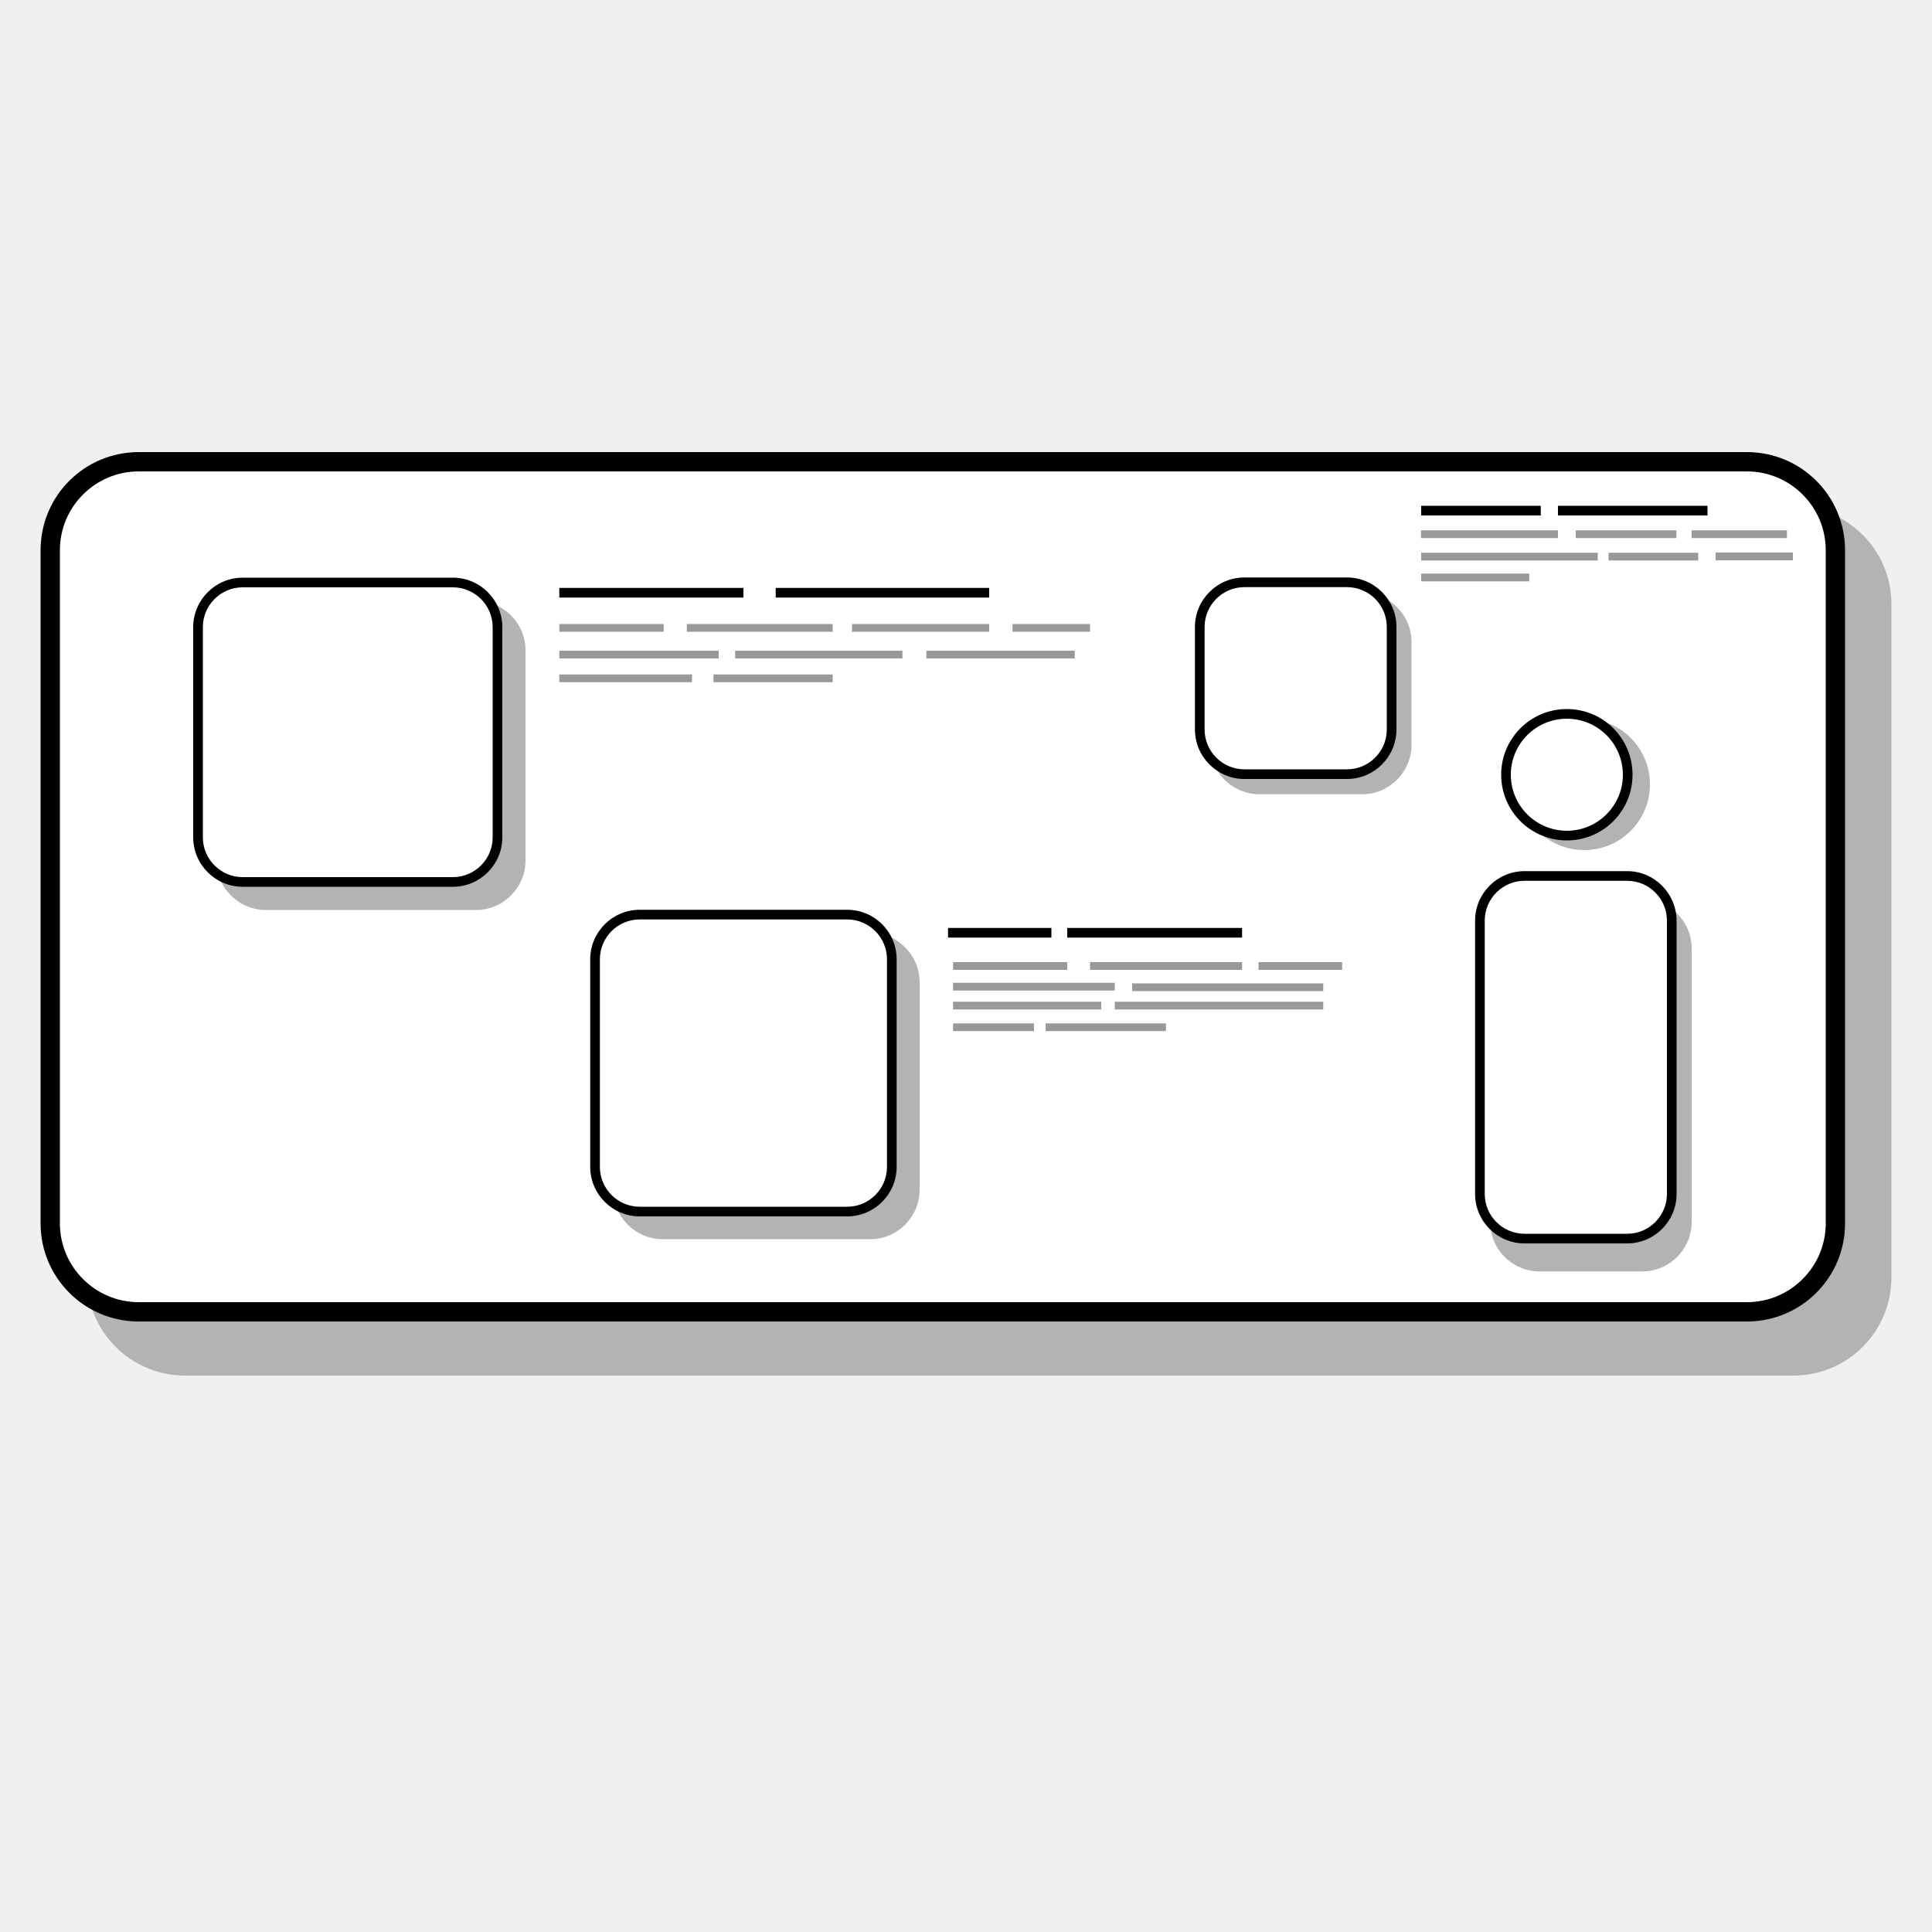
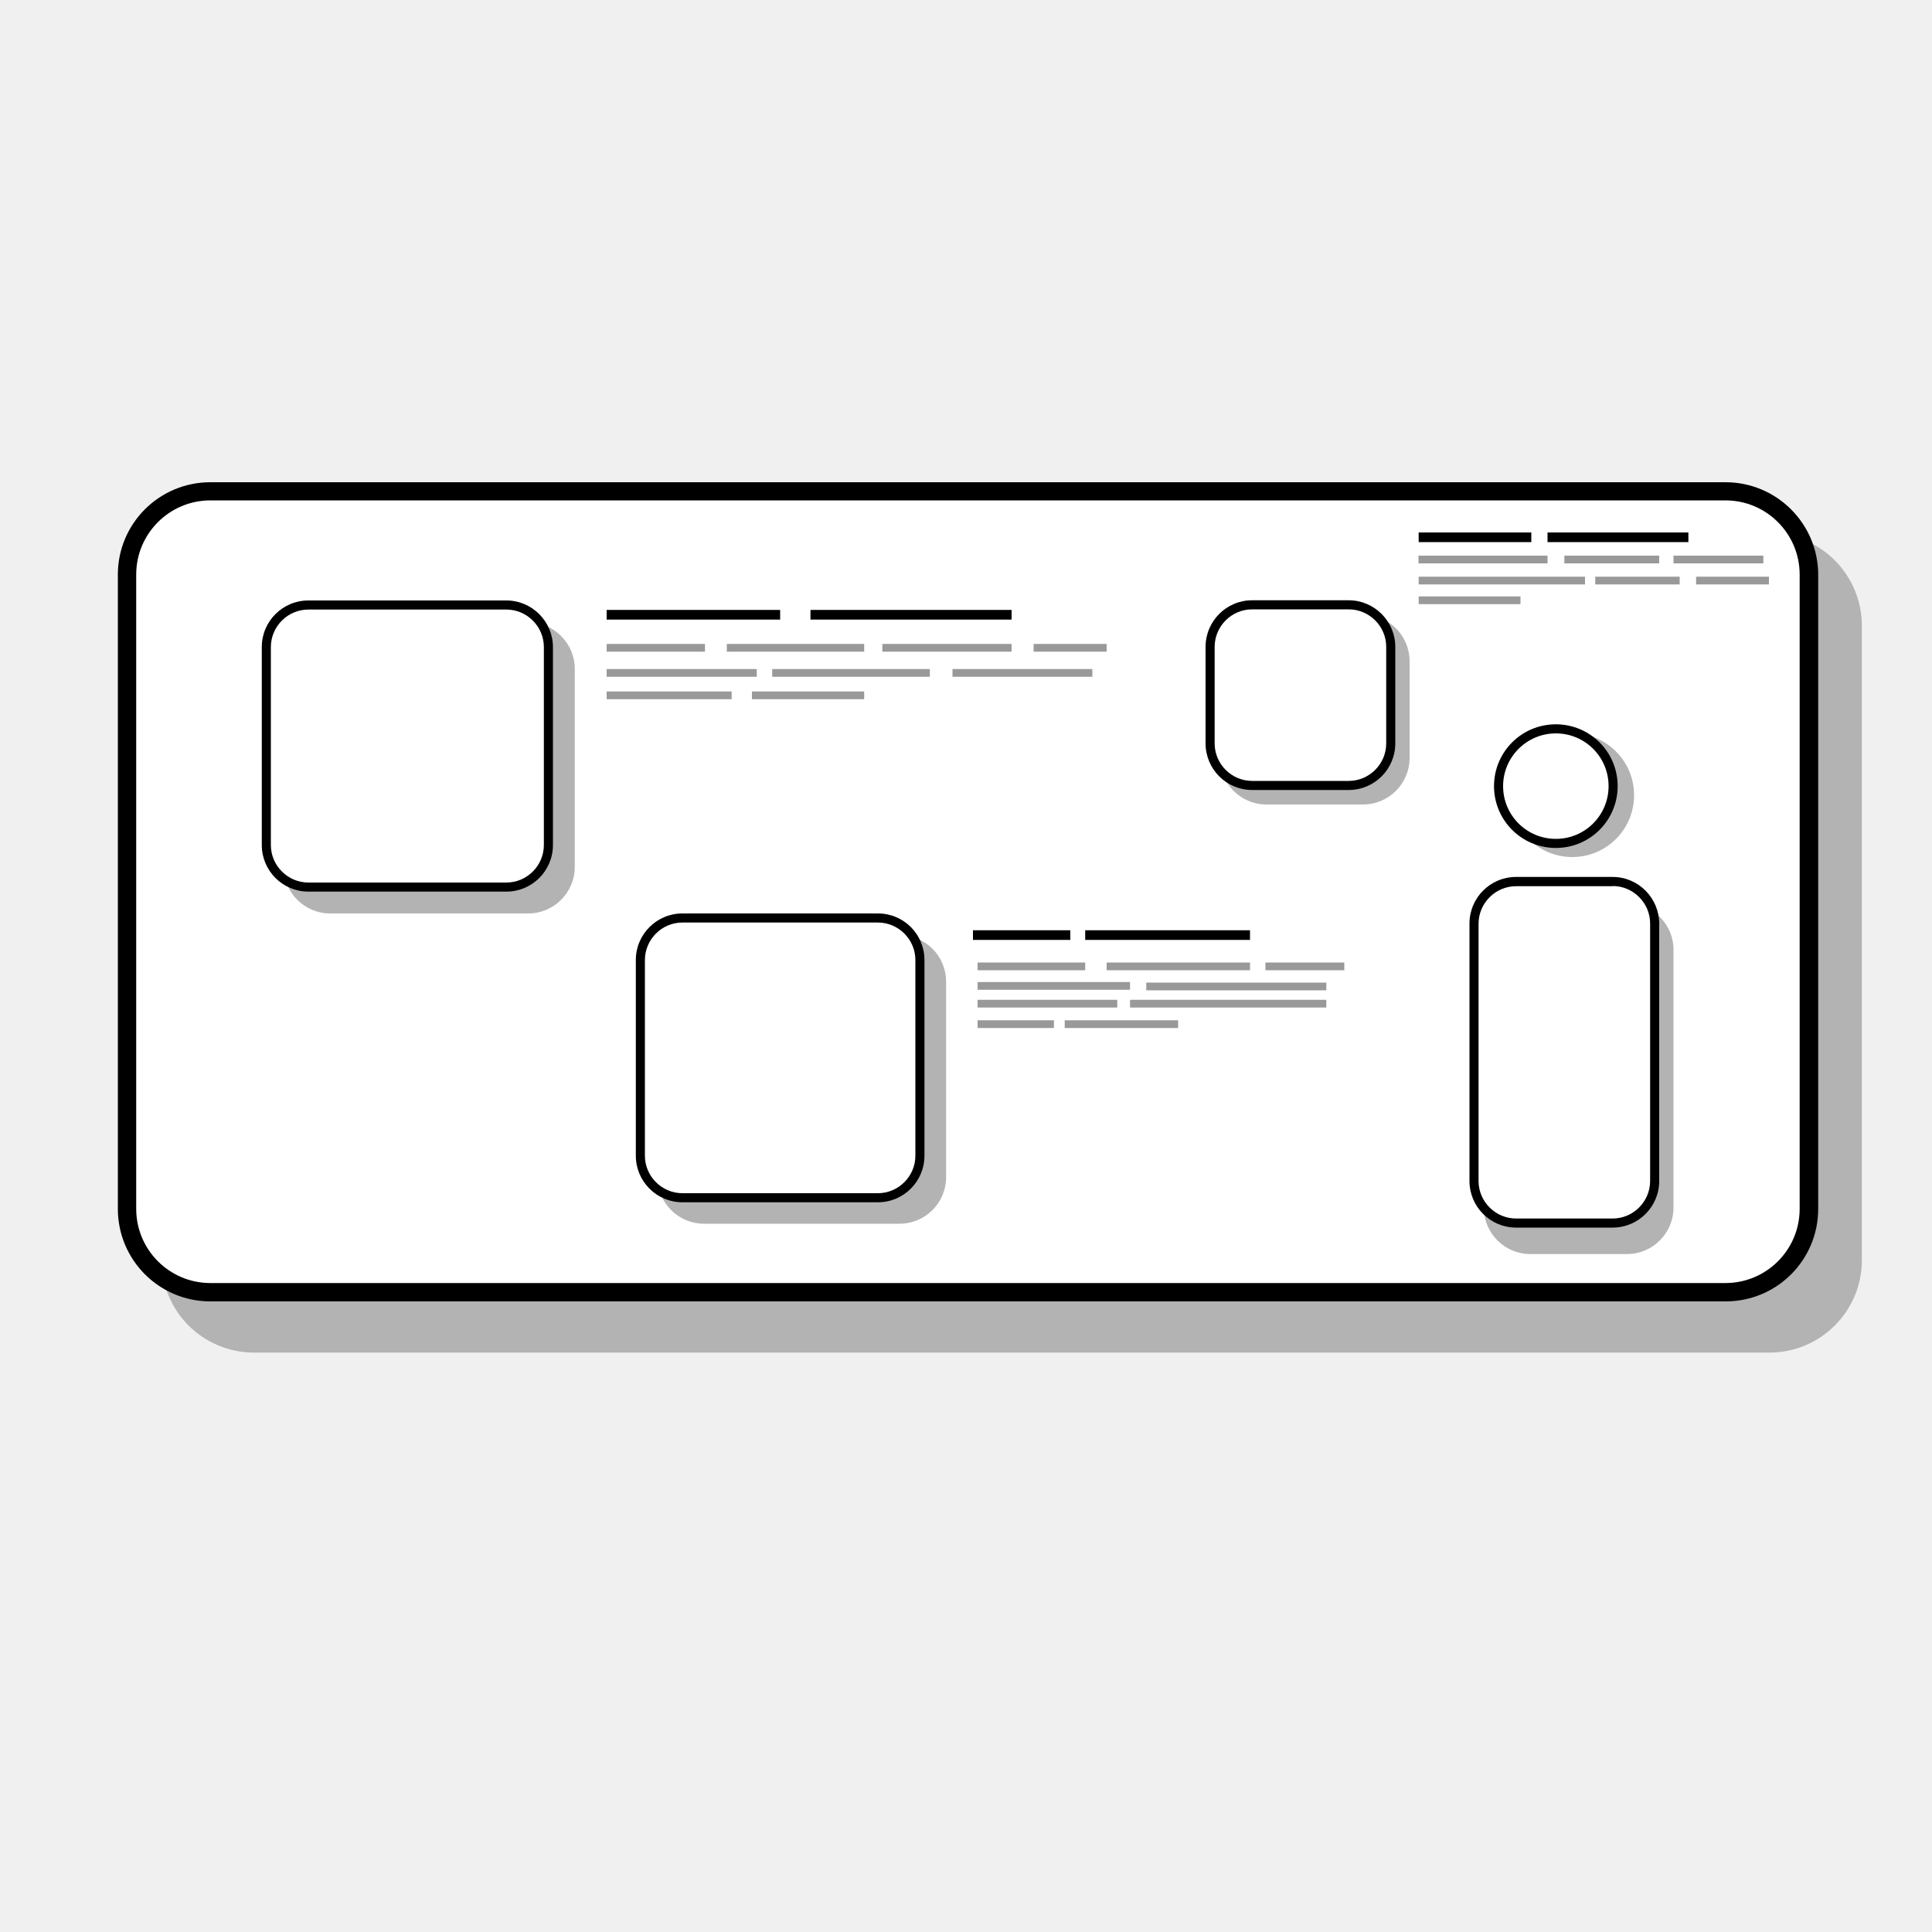
<svg xmlns="http://www.w3.org/2000/svg" version="1.1" id="Layer_1" x="0px" y="0px" viewBox="0 0 1000 1000" style="enable-background:new 0 0 1000 1000;" xml:space="preserve">
  <style type="text/css">
	.st0{fill:#B3B3B3;}
	.st1{fill:#FFFFFF;}
- 	.st2{fill:#FFFFFF;stroke:#000000;stroke-width:5;stroke-miterlimit:10;}
- 	.st3{fill:#FFFFFF;stroke:#999999;stroke-width:4;stroke-miterlimit:10;}
+ 	.st2{fill:none;stroke:#000000;stroke-width:5;stroke-miterlimit:10;}
+ 	.st3{fill:none;stroke:#999999;stroke-width:4;stroke-miterlimit:10;}
</style>
  <g>
-     <path class="st0" d="M95.8,707C70.5,707,50,686.5,50,661.2V312.8c0-25.3,20.5-45.8,45.8-45.8h832.4c25.3,0,45.8,20.5,45.8,45.8   v348.4c0,25.3-20.5,45.8-45.8,45.8H95.8z" />
-     <path class="st0" d="M928.2,272c22.5,0,40.8,18.3,40.8,40.8v348.4c0,22.5-18.3,40.8-40.8,40.8H95.8C73.3,702,55,683.7,55,661.2   V312.8c0-22.5,18.3-40.8,40.8-40.8H928.2 M928.2,262H95.8C67.7,262,45,284.7,45,312.8v348.4c0,28.1,22.7,50.8,50.8,50.8h832.4   c28.1,0,50.8-22.7,50.8-50.8V312.8C979,284.7,956.3,262,928.2,262L928.2,262z" />
+     <path class="st0" d="M131.5,695.2c-23.8,0-43.2-19.3-43.2-43.2V323.8c0-23.8,19.3-43.2,43.2-43.2h784.3c23.8,0,43.2,19.3,43.2,43.2   v328.3c0,23.8-19.3,43.2-43.2,43.2L131.5,695.2L131.5,695.2z" />
+     <path class="st0" d="M915.8,285.4c21.2,0,38.4,17.2,38.4,38.4v328.3c0,21.2-17.2,38.4-38.4,38.4H131.5c-21.2,0-38.4-17.2-38.4-38.4   V323.8c0-21.2,17.2-38.4,38.4-38.4H915.8 M915.8,276H131.5c-26.5,0-47.9,21.4-47.9,47.9v328.3c0,26.5,21.4,47.9,47.9,47.9h784.3   c26.5,0,47.9-21.4,47.9-47.9V323.8C963.6,297.3,942.2,276,915.8,276L915.8,276z" />
  </g>
  <g>
-     <path class="st1" d="M71.8,679C46.5,679,26,658.5,26,633.2V284.8c0-25.3,20.5-45.8,45.8-45.8h832.4c25.3,0,45.8,20.5,45.8,45.8   v348.4c0,25.3-20.5,45.8-45.8,45.8H71.8z" />
-     <path d="M904.2,244c22.5,0,40.8,18.3,40.8,40.8v348.4c0,22.5-18.3,40.8-40.8,40.8H71.8C49.3,674,31,655.7,31,633.2V284.8   c0-22.5,18.3-40.8,40.8-40.8H904.2 M904.2,234H71.8C43.7,234,21,256.7,21,284.8v348.4c0,28.1,22.7,50.8,50.8,50.8h832.4   c28.1,0,50.8-22.7,50.8-50.8V284.8C955,256.7,932.3,234,904.2,234L904.2,234z" />
+     <path class="st1" d="M108.9,668.8c-23.8,0-43.2-19.3-43.2-43.2V297.4c0-23.8,19.3-43.2,43.2-43.2h784.3c23.8,0,43.2,19.3,43.2,43.2   v328.3c0,23.8-19.3,43.2-43.2,43.2L108.9,668.8L108.9,668.8z" />
+     <path d="M893.1,259c21.2,0,38.4,17.2,38.4,38.4v328.3c0,21.2-17.2,38.4-38.4,38.4H108.9c-21.2,0-38.4-17.2-38.4-38.4V297.4   c0-21.2,17.2-38.4,38.4-38.4L893.1,259 M893.1,249.6H108.9C82.4,249.6,61,271,61,297.4v328.3c0,26.5,21.4,47.9,47.9,47.9h784.3   c26.5,0,47.9-21.4,47.9-47.9V297.4C941,271,919.6,249.6,893.1,249.6L893.1,249.6z" />
  </g>
  <g>
-     <path class="st0" d="M137.6,466c-11.3,0-20.6-9.2-20.6-20.6V336.6c0-11.3,9.2-20.6,20.6-20.6h108.8c11.3,0,20.6,9.2,20.6,20.6   v108.8c0,11.3-9.2,20.6-20.6,20.6H137.6z" />
+     <path class="st0" d="M170.9,468.2c-10.6,0-19.4-8.7-19.4-19.4V346.2c0-10.6,8.7-19.4,19.4-19.4h102.5c10.6,0,19.4,8.7,19.4,19.4   v102.5c0,10.6-8.7,19.4-19.4,19.4L170.9,468.2L170.9,468.2z" />
    <g>
-       <path class="st0" d="M246.4,321c8.6,0,15.6,7,15.6,15.6v108.8c0,8.6-7,15.6-15.6,15.6H137.6c-8.6,0-15.6-7-15.6-15.6V336.6    c0-8.6,7-15.6,15.6-15.6H246.4 M246.4,311H137.6c-14.1,0-25.6,11.5-25.6,25.6v108.8c0,14.1,11.5,25.6,25.6,25.6h108.8    c14.1,0,25.6-11.5,25.6-25.6V336.6C272,322.5,260.5,311,246.4,311L246.4,311z" />
+       <path class="st0" d="M273.4,331.5c8.1,0,14.7,6.6,14.7,14.7v102.5c0,8.1-6.6,14.7-14.7,14.7H170.9c-8.1,0-14.7-6.6-14.7-14.7    V346.2c0-8.1,6.6-14.7,14.7-14.7H273.4 M273.4,322.1H170.9c-13.3,0-24.1,10.8-24.1,24.1v102.5c0,13.3,10.8,24.1,24.1,24.1h102.5    c13.3,0,24.1-10.8,24.1-24.1V346.2C297.5,333,286.7,322.1,273.4,322.1L273.4,322.1z" />
    </g>
  </g>
  <g>
-     <path class="st1" d="M125.6,456.5c-12.7,0-23.1-10.4-23.1-23.1V324.6c0-12.7,10.4-23.1,23.1-23.1h108.8c12.7,0,23.1,10.4,23.1,23.1   v108.8c0,12.7-10.4,23.1-23.1,23.1H125.6z" />
+     <path class="st1" d="M159.6,459.2c-12,0-21.8-9.8-21.8-21.8V334.9c0-12,9.8-21.8,21.8-21.8h102.5c12,0,21.8,9.8,21.8,21.8v102.5   c0,12-9.8,21.8-21.8,21.8L159.6,459.2L159.6,459.2z" />
    <g>
-       <path d="M234.4,304c11.3,0,20.6,9.2,20.6,20.6v108.8c0,11.3-9.2,20.6-20.6,20.6H125.6c-11.3,0-20.6-9.2-20.6-20.6V324.6    c0-11.3,9.2-20.6,20.6-20.6H234.4 M234.4,299H125.6c-14.1,0-25.6,11.5-25.6,25.6v108.8c0,14.1,11.5,25.6,25.6,25.6h108.8    c14.1,0,25.6-11.5,25.6-25.6V324.6C260,310.5,248.5,299,234.4,299L234.4,299z" />
+       <path d="M262.1,315.5c10.6,0,19.4,8.7,19.4,19.4v102.5c0,10.6-8.7,19.4-19.4,19.4H159.6c-10.6,0-19.4-8.7-19.4-19.4V334.9    c0-10.6,8.7-19.4,19.4-19.4H262.1 M262.1,310.8H159.6c-13.3,0-24.1,10.8-24.1,24.1v102.5c0,13.3,10.8,24.1,24.1,24.1h102.5    c13.3,0,24.1-10.8,24.1-24.1V334.9C286.2,321.7,275.4,310.8,262.1,310.8L262.1,310.8z" />
    </g>
  </g>
  <g>
-     <path class="st0" d="M343,636.4c-11.3,0-20.6-9.2-20.6-20.6V508.4c0-11.3,9.2-20.6,20.6-20.6h107.4c11.3,0,20.6,9.2,20.6,20.6   v107.4c0,11.3-9.2,20.6-20.6,20.6H343z" />
+     <path class="st0" d="M364.4,628.7c-10.6,0-19.4-8.7-19.4-19.4V508.1c0-10.6,8.7-19.4,19.4-19.4h101.2c10.6,0,19.4,8.7,19.4,19.4   v101.2c0,10.6-8.7,19.4-19.4,19.4L364.4,628.7L364.4,628.7z" />
    <g>
-       <path class="st0" d="M450.4,492.8c8.6,0,15.6,7,15.6,15.6v107.4c0,8.6-7,15.6-15.6,15.6H343c-8.6,0-15.6-7-15.6-15.6V508.4    c0-8.6,7-15.6,15.6-15.6H450.4 M450.4,482.8H343c-14.1,0-25.6,11.5-25.6,25.6v107.4c0,14.1,11.5,25.6,25.6,25.6h107.4    c14.1,0,25.6-11.5,25.6-25.6V508.4C476,494.3,464.5,482.8,450.4,482.8L450.4,482.8z" />
+       <path class="st0" d="M465.6,493.4c8.1,0,14.7,6.6,14.7,14.7v101.2c0,8.1-6.6,14.7-14.7,14.7H364.4c-8.1,0-14.7-6.6-14.7-14.7    V508.1c0-8.1,6.6-14.7,14.7-14.7H465.6 M465.6,484H364.4c-13.3,0-24.1,10.8-24.1,24.1v101.2c0,13.3,10.8,24.1,24.1,24.1h101.2    c13.3,0,24.1-10.8,24.1-24.1V508.1C489.7,494.8,478.9,484,465.6,484L465.6,484z" />
    </g>
  </g>
  <g>
-     <path class="st1" d="M331.1,627c-12.7,0-23.1-10.4-23.1-23.1V496.5c0-12.7,10.4-23.1,23.1-23.1h107.4c12.7,0,23.1,10.4,23.1,23.1   V604c0,12.7-10.4,23.1-23.1,23.1H331.1z" />
+     <path class="st1" d="M353.2,619.9c-12,0-21.8-9.8-21.8-21.8V496.9c0-12,9.8-21.8,21.8-21.8h101.2c12,0,21.8,9.8,21.8,21.8v101.3   c0,12-9.8,21.8-21.8,21.8L353.2,619.9L353.2,619.9z" />
    <g>
-       <path d="M438.5,475.9c11.3,0,20.6,9.2,20.6,20.6V604c0,11.3-9.2,20.6-20.6,20.6H331.1c-11.3,0-20.6-9.2-20.6-20.6V496.5    c0-11.3,9.2-20.6,20.6-20.6H438.5 M438.5,470.9H331.1c-14.1,0-25.6,11.5-25.6,25.6V604c0,14.1,11.5,25.6,25.6,25.6h107.4    c14.1,0,25.6-11.5,25.6-25.6V496.5C464.1,482.4,452.7,470.9,438.5,470.9L438.5,470.9z" />
+       <path d="M454.4,477.5c10.6,0,19.4,8.7,19.4,19.4v101.3c0,10.6-8.7,19.4-19.4,19.4H353.2c-10.6,0-19.4-8.7-19.4-19.4V496.9    c0-10.6,8.7-19.4,19.4-19.4H454.4 M454.4,472.8H353.2c-13.3,0-24.1,10.8-24.1,24.1v101.3c0,13.3,10.8,24.1,24.1,24.1h101.2    c13.3,0,24.1-10.8,24.1-24.1V496.9C478.5,483.6,467.8,472.8,454.4,472.8L454.4,472.8z" />
    </g>
  </g>
  <g>
-     <path class="st0" d="M796.9,653c-11.3,0-20.6-9.2-20.6-20.6V490.9c0-11.3,9.2-20.6,20.6-20.6H850c11.3,0,20.6,9.2,20.6,20.6v141.5   c0,11.3-9.2,20.6-20.6,20.6H796.9z" />
+     <path class="st0" d="M792.1,644.3c-10.6,0-19.4-8.7-19.4-19.4V491.6c0-10.6,8.7-19.4,19.4-19.4h50c10.6,0,19.4,8.7,19.4,19.4v133.3   c0,10.6-8.7,19.4-19.4,19.4H792.1z" />
    <g>
-       <path class="st0" d="M850,475.4c8.6,0,15.6,7,15.6,15.6v141.5c0,8.6-7,15.6-15.6,15.6h-53.1c-8.6,0-15.6-7-15.6-15.6V490.9    c0-8.6,7-15.6,15.6-15.6H850 M850,465.4h-53.1c-14.1,0-25.6,11.5-25.6,25.6v141.5c0,14.1,11.5,25.6,25.6,25.6H850    c14.1,0,25.6-11.5,25.6-25.6V490.9C875.6,476.8,864.1,465.4,850,465.4L850,465.4z" />
+       <path class="st0" d="M842.1,477c8.1,0,14.7,6.6,14.7,14.7V625c0,8.1-6.6,14.7-14.7,14.7h-50c-8.1,0-14.7-6.6-14.7-14.7V491.6    c0-8.1,6.6-14.7,14.7-14.7L842.1,477 M842.1,467.6h-50c-13.3,0-24.1,10.8-24.1,24.1V625c0,13.3,10.8,24.1,24.1,24.1h50    c13.3,0,24.1-10.8,24.1-24.1V491.6C866.2,478.3,855.4,467.6,842.1,467.6L842.1,467.6z" />
    </g>
  </g>
  <g>
-     <path class="st1" d="M789.1,641.1c-12.7,0-23.1-10.4-23.1-23.1V476.5c0-12.7,10.4-23.1,23.1-23.1h53.1c12.7,0,23.1,10.4,23.1,23.1   V618c0,12.7-10.4,23.1-23.1,23.1H789.1z" />
+     <path class="st1" d="M784.7,633.1c-12,0-21.8-9.8-21.8-21.8V478.1c0-12,9.8-21.8,21.8-21.8h50c12,0,21.8,9.8,21.8,21.8v133.3   c0,12-9.8,21.8-21.8,21.8H784.7z" />
    <g>
-       <path d="M842.2,455.9c11.3,0,20.6,9.2,20.6,20.6V618c0,11.3-9.2,20.6-20.6,20.6h-53.1c-11.3,0-20.6-9.2-20.6-20.6V476.5    c0-11.3,9.2-20.6,20.6-20.6H842.2 M842.2,450.9h-53.1c-14.1,0-25.6,11.5-25.6,25.6V618c0,14.1,11.5,25.6,25.6,25.6h53.1    c14.1,0,25.6-11.5,25.6-25.6V476.5C867.7,462.4,856.3,450.9,842.2,450.9L842.2,450.9z" />
+       <path d="M834.7,458.6c10.6,0,19.4,8.7,19.4,19.4v133.3c0,10.6-8.7,19.4-19.4,19.4h-50c-10.6,0-19.4-8.7-19.4-19.4V478.1    c0-10.6,8.7-19.4,19.4-19.4H834.7 M834.7,453.9h-50c-13.3,0-24.1,10.8-24.1,24.1v133.3c0,13.3,10.8,24.1,24.1,24.1h50    c13.3,0,24.1-10.8,24.1-24.1V478.1C858.8,464.8,848,453.9,834.7,453.9L834.7,453.9z" />
    </g>
  </g>
  <g>
-     <path class="st0" d="M651.9,406c-11.3,0-20.6-9.2-20.6-20.6v-53.1c0-11.3,9.2-20.6,20.6-20.6H705c11.3,0,20.6,9.2,20.6,20.6v53.1   c0,11.3-9.2,20.6-20.6,20.6H651.9z" />
+     <path class="st0" d="M655.4,411.6c-10.6,0-19.4-8.7-19.4-19.4v-50c0-10.6,8.7-19.4,19.4-19.4h50c10.6,0,19.4,8.7,19.4,19.4v50   c0,10.6-8.7,19.4-19.4,19.4H655.4z" />
    <g>
-       <path class="st0" d="M705,316.8c8.6,0,15.6,7,15.6,15.6v53.1c0,8.6-7,15.6-15.6,15.6h-53.1c-8.6,0-15.6-7-15.6-15.6v-53.1    c0-8.6,7-15.6,15.6-15.6H705 M705,306.8h-53.1c-14.1,0-25.6,11.5-25.6,25.6v53.1c0,14.1,11.5,25.6,25.6,25.6H705    c14.1,0,25.6-11.5,25.6-25.6v-53.1C730.6,318.2,719.1,306.8,705,306.8L705,306.8z" />
+       <path class="st0" d="M705.5,327.6c8.1,0,14.7,6.6,14.7,14.7v50c0,8.1-6.6,14.7-14.7,14.7h-50c-8.1,0-14.7-6.6-14.7-14.7v-50    c0-8.1,6.6-14.7,14.7-14.7H705.5 M705.5,318.2h-50c-13.3,0-24.1,10.8-24.1,24.1v50c0,13.3,10.8,24.1,24.1,24.1h50    c13.3,0,24.1-10.8,24.1-24.1v-50C729.6,328.9,718.8,318.2,705.5,318.2L705.5,318.2z" />
    </g>
  </g>
  <g>
-     <path class="st1" d="M644.1,400.7c-12.7,0-23.1-10.4-23.1-23.1v-53.1c0-12.7,10.4-23.1,23.1-23.1h53.1c12.7,0,23.1,10.4,23.1,23.1   v53.1c0,12.7-10.4,23.1-23.1,23.1H644.1z" />
+     <path class="st1" d="M648.1,406.6c-12,0-21.8-9.8-21.8-21.8v-50c0-12,9.8-21.8,21.8-21.8h50c12,0,21.8,9.8,21.8,21.8v50   c0,12-9.8,21.8-21.8,21.8H648.1z" />
    <g>
-       <path d="M697.2,303.9c11.3,0,20.6,9.2,20.6,20.6v53.1c0,11.3-9.2,20.6-20.6,20.6h-53.1c-11.3,0-20.6-9.2-20.6-20.6v-53.1    c0-11.3,9.2-20.6,20.6-20.6H697.2 M697.2,298.9h-53.1c-14.1,0-25.6,11.5-25.6,25.6v53.1c0,14.1,11.5,25.6,25.6,25.6h53.1    c14.1,0,25.6-11.5,25.6-25.6v-53.1C722.8,310.4,711.3,298.9,697.2,298.9L697.2,298.9z" />
+       <path d="M698.1,315.4c10.6,0,19.4,8.7,19.4,19.4v50c0,10.6-8.7,19.4-19.4,19.4h-50c-10.6,0-19.4-8.7-19.4-19.4v-50    c0-10.6,8.7-19.4,19.4-19.4H698.1 M698.1,310.7h-50c-13.3,0-24.1,10.8-24.1,24.1v50c0,13.3,10.8,24.1,24.1,24.1h50    c13.3,0,24.1-10.8,24.1-24.1v-50C722.2,321.6,711.4,310.7,698.1,310.7L698.1,310.7z" />
    </g>
  </g>
-   <line class="st2" x1="289.5" y1="306.8" x2="384.8" y2="306.8" />
-   <line class="st2" x1="401.5" y1="306.8" x2="512" y2="306.8" />
-   <line class="st3" x1="289.5" y1="325" x2="343.5" y2="325" />
-   <line class="st3" x1="355.5" y1="325" x2="431" y2="325" />
-   <line class="st3" x1="441" y1="325" x2="512" y2="325" />
-   <line class="st3" x1="524.1" y1="325" x2="564.2" y2="325" />
-   <line class="st3" x1="289.5" y1="338.8" x2="372" y2="338.8" />
-   <line class="st3" x1="380.5" y1="338.8" x2="467.1" y2="338.8" />
-   <line class="st3" x1="479.5" y1="338.8" x2="556.3" y2="338.8" />
-   <line class="st3" x1="289.5" y1="351.1" x2="358.2" y2="351.1" />
-   <line class="st3" x1="369.3" y1="351.1" x2="431" y2="351.1" />
-   <line class="st2" x1="490.7" y1="482.8" x2="544.2" y2="482.8" />
-   <line class="st2" x1="552.4" y1="482.8" x2="642.9" y2="482.8" />
-   <line class="st3" x1="493.3" y1="500" x2="552.4" y2="500" />
-   <line class="st3" x1="564.2" y1="500" x2="642.9" y2="500" />
-   <line class="st3" x1="651.4" y1="500" x2="694.7" y2="500" />
-   <line class="st3" x1="493.3" y1="510.7" x2="577" y2="510.7" />
-   <line class="st3" x1="586" y1="511" x2="684.9" y2="511" />
-   <line class="st3" x1="493.3" y1="520.5" x2="570" y2="520.5" />
-   <line class="st3" x1="577" y1="520.5" x2="684.9" y2="520.5" />
-   <line class="st3" x1="493.3" y1="531.7" x2="535.2" y2="531.7" />
-   <line class="st3" x1="541.2" y1="531.7" x2="603.5" y2="531.7" />
+   <line class="st2" x1="314" y1="318.2" x2="403.8" y2="318.2" />
+   <line class="st2" x1="419.5" y1="318.2" x2="523.6" y2="318.2" />
+   <line class="st3" x1="314" y1="335.3" x2="364.9" y2="335.3" />
+   <line class="st3" x1="376.2" y1="335.3" x2="447.3" y2="335.3" />
+   <line class="st3" x1="456.7" y1="335.3" x2="523.6" y2="335.3" />
+   <line class="st3" x1="535" y1="335.3" x2="572.8" y2="335.3" />
+   <line class="st3" x1="314" y1="348.3" x2="391.7" y2="348.3" />
+   <line class="st3" x1="399.7" y1="348.3" x2="481.3" y2="348.3" />
+   <line class="st3" x1="493" y1="348.3" x2="565.4" y2="348.3" />
+   <line class="st3" x1="314" y1="359.9" x2="378.7" y2="359.9" />
+   <line class="st3" x1="389.2" y1="359.9" x2="447.3" y2="359.9" />
+   <line class="st2" x1="503.6" y1="484" x2="554" y2="484" />
+   <line class="st2" x1="561.7" y1="484" x2="647" y2="484" />
+   <line class="st3" x1="506" y1="500.2" x2="561.7" y2="500.2" />
+   <line class="st3" x1="572.8" y1="500.2" x2="647" y2="500.2" />
+   <line class="st3" x1="655" y1="500.2" x2="695.8" y2="500.2" />
+   <line class="st3" x1="506" y1="510.3" x2="584.9" y2="510.3" />
+   <line class="st3" x1="593.3" y1="510.6" x2="686.5" y2="510.6" />
+   <line class="st3" x1="506" y1="519.5" x2="578.3" y2="519.5" />
+   <line class="st3" x1="584.9" y1="519.5" x2="686.5" y2="519.5" />
+   <line class="st3" x1="506" y1="530.1" x2="545.5" y2="530.1" />
+   <line class="st3" x1="551.1" y1="530.1" x2="609.8" y2="530.1" />
  <g>
-     <circle class="st0" cx="820" cy="406" r="29" />
+     <circle class="st0" cx="813.8" cy="411.6" r="27.3" />
    <g>
-       <path class="st0" d="M820,382c13.2,0,24,10.8,24,24s-10.8,24-24,24s-24-10.8-24-24S806.8,382,820,382 M820,372    c-18.8,0-34,15.2-34,34s15.2,34,34,34c18.8,0,34-15.2,34-34S838.8,372,820,372L820,372z" />
+       <path class="st0" d="M813.8,389c12.4,0,22.6,10.2,22.6,22.6s-10.2,22.6-22.6,22.6c-12.4,0-22.6-10.2-22.6-22.6    S801.4,389,813.8,389 M813.8,379.6c-17.7,0-32,14.3-32,32s14.3,32,32,32s32-14.3,32-32S831.5,379.6,813.8,379.6L813.8,379.6z" />
    </g>
  </g>
  <g>
-     <circle class="st1" cx="811" cy="401" r="31.5" />
-     <path d="M811,372c16,0,29,13,29,29s-13,29-29,29s-29-13-29-29S795,372,811,372 M811,367c-18.8,0-34,15.2-34,34s15.2,34,34,34   s34-15.2,34-34S829.8,367,811,367L811,367z" />
+     <circle class="st1" cx="805.3" cy="406.9" r="29.7" />
+     <path d="M805.3,379.6c15.1,0,27.3,12.2,27.3,27.3c0,15.1-12.2,27.3-27.3,27.3S778,422,778,406.9C778,391.8,790.3,379.6,805.3,379.6    M805.3,374.9c-17.7,0-32,14.3-32,32s14.3,32,32,32s32-14.3,32-32S823,374.9,805.3,374.9L805.3,374.9z" />
  </g>
-   <line class="st2" x1="735.6" y1="264.3" x2="797.5" y2="264.3" />
-   <line class="st2" x1="806.4" y1="264.3" x2="883.8" y2="264.3" />
-   <line class="st3" x1="735.5" y1="276.5" x2="806.4" y2="276.5" />
-   <line class="st3" x1="815.6" y1="276.5" x2="867.7" y2="276.5" />
-   <line class="st3" x1="875.6" y1="276.5" x2="924.9" y2="276.5" />
-   <line class="st3" x1="735.6" y1="288.1" x2="827" y2="288.1" />
-   <line class="st3" x1="832.6" y1="288.1" x2="879" y2="288.1" />
-   <line class="st3" x1="888" y1="288" x2="928" y2="288" />
-   <line class="st3" x1="735.6" y1="298.9" x2="791.5" y2="298.9" />
+   <line class="st2" x1="734.3" y1="278.1" x2="792.6" y2="278.1" />
+   <line class="st2" x1="801" y1="278.1" x2="873.9" y2="278.1" />
+   <line class="st3" x1="734.2" y1="289.6" x2="801" y2="289.6" />
+   <line class="st3" x1="809.7" y1="289.6" x2="858.8" y2="289.6" />
+   <line class="st3" x1="866.2" y1="289.6" x2="912.7" y2="289.6" />
+   <line class="st3" x1="734.3" y1="300.5" x2="820.4" y2="300.5" />
+   <line class="st3" x1="825.7" y1="300.5" x2="869.4" y2="300.5" />
+   <line class="st3" x1="877.9" y1="300.5" x2="915.6" y2="300.5" />
+   <line class="st3" x1="734.3" y1="310.7" x2="787" y2="310.7" />
</svg>
